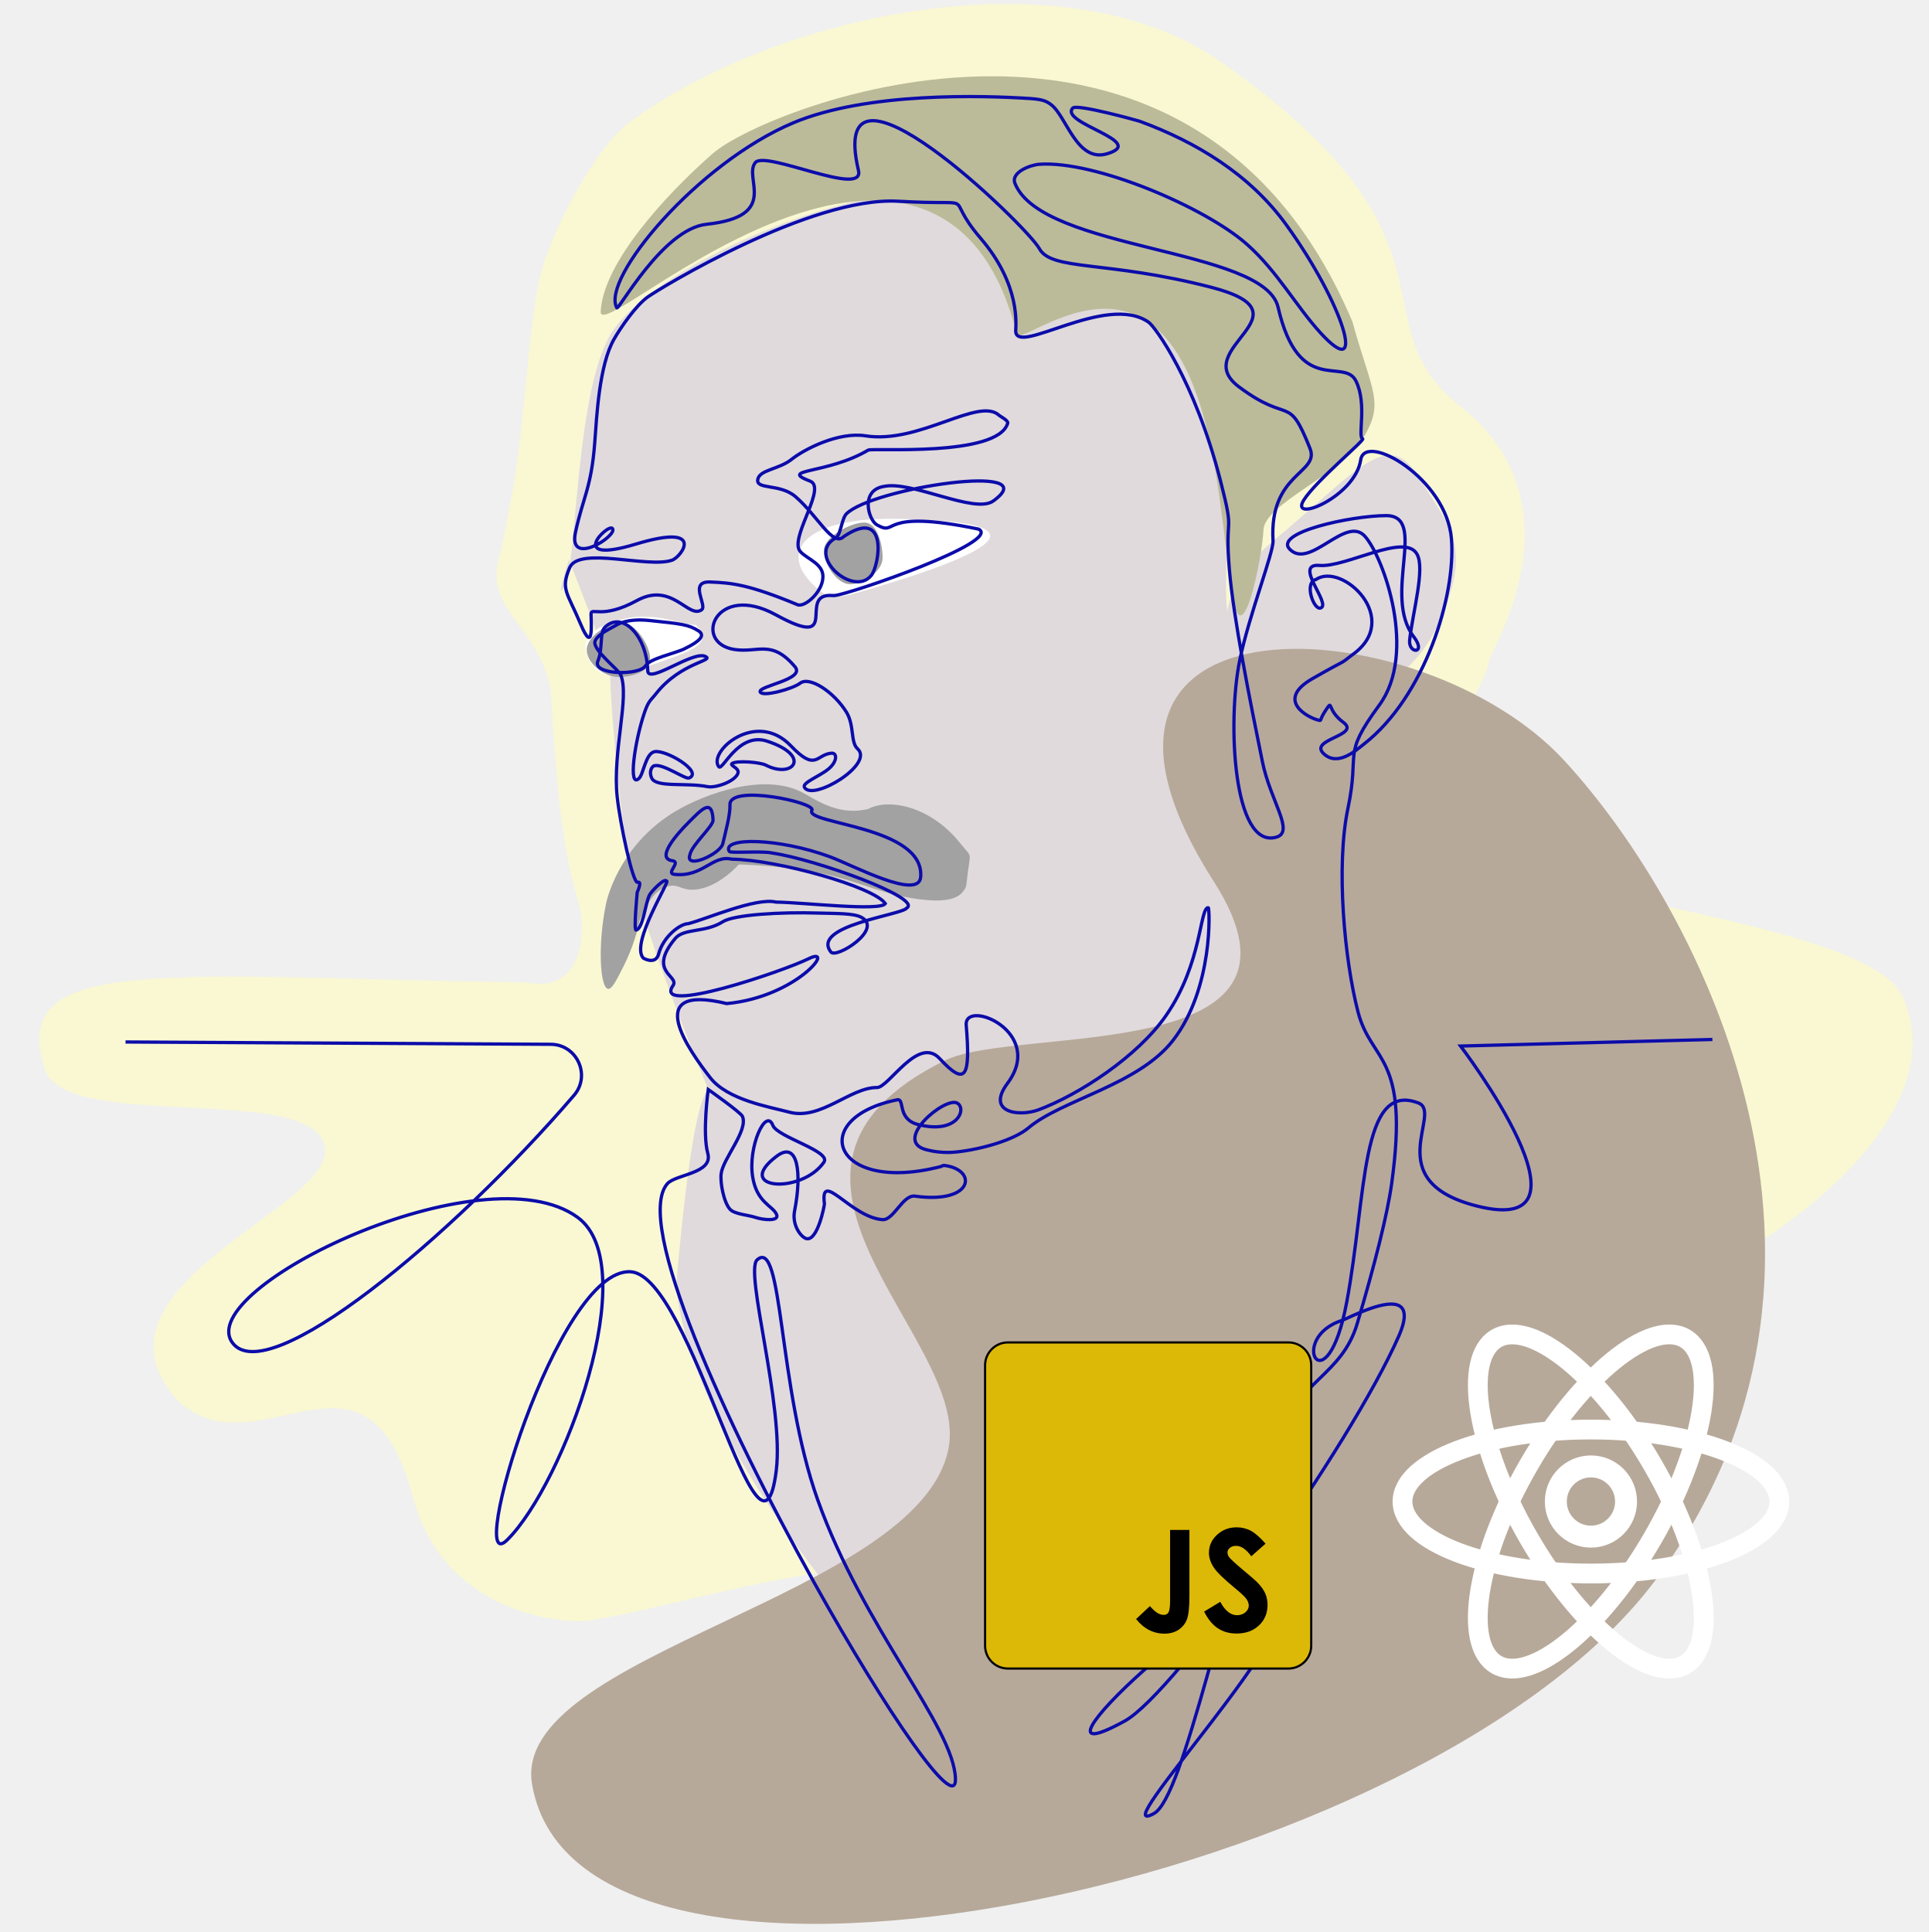
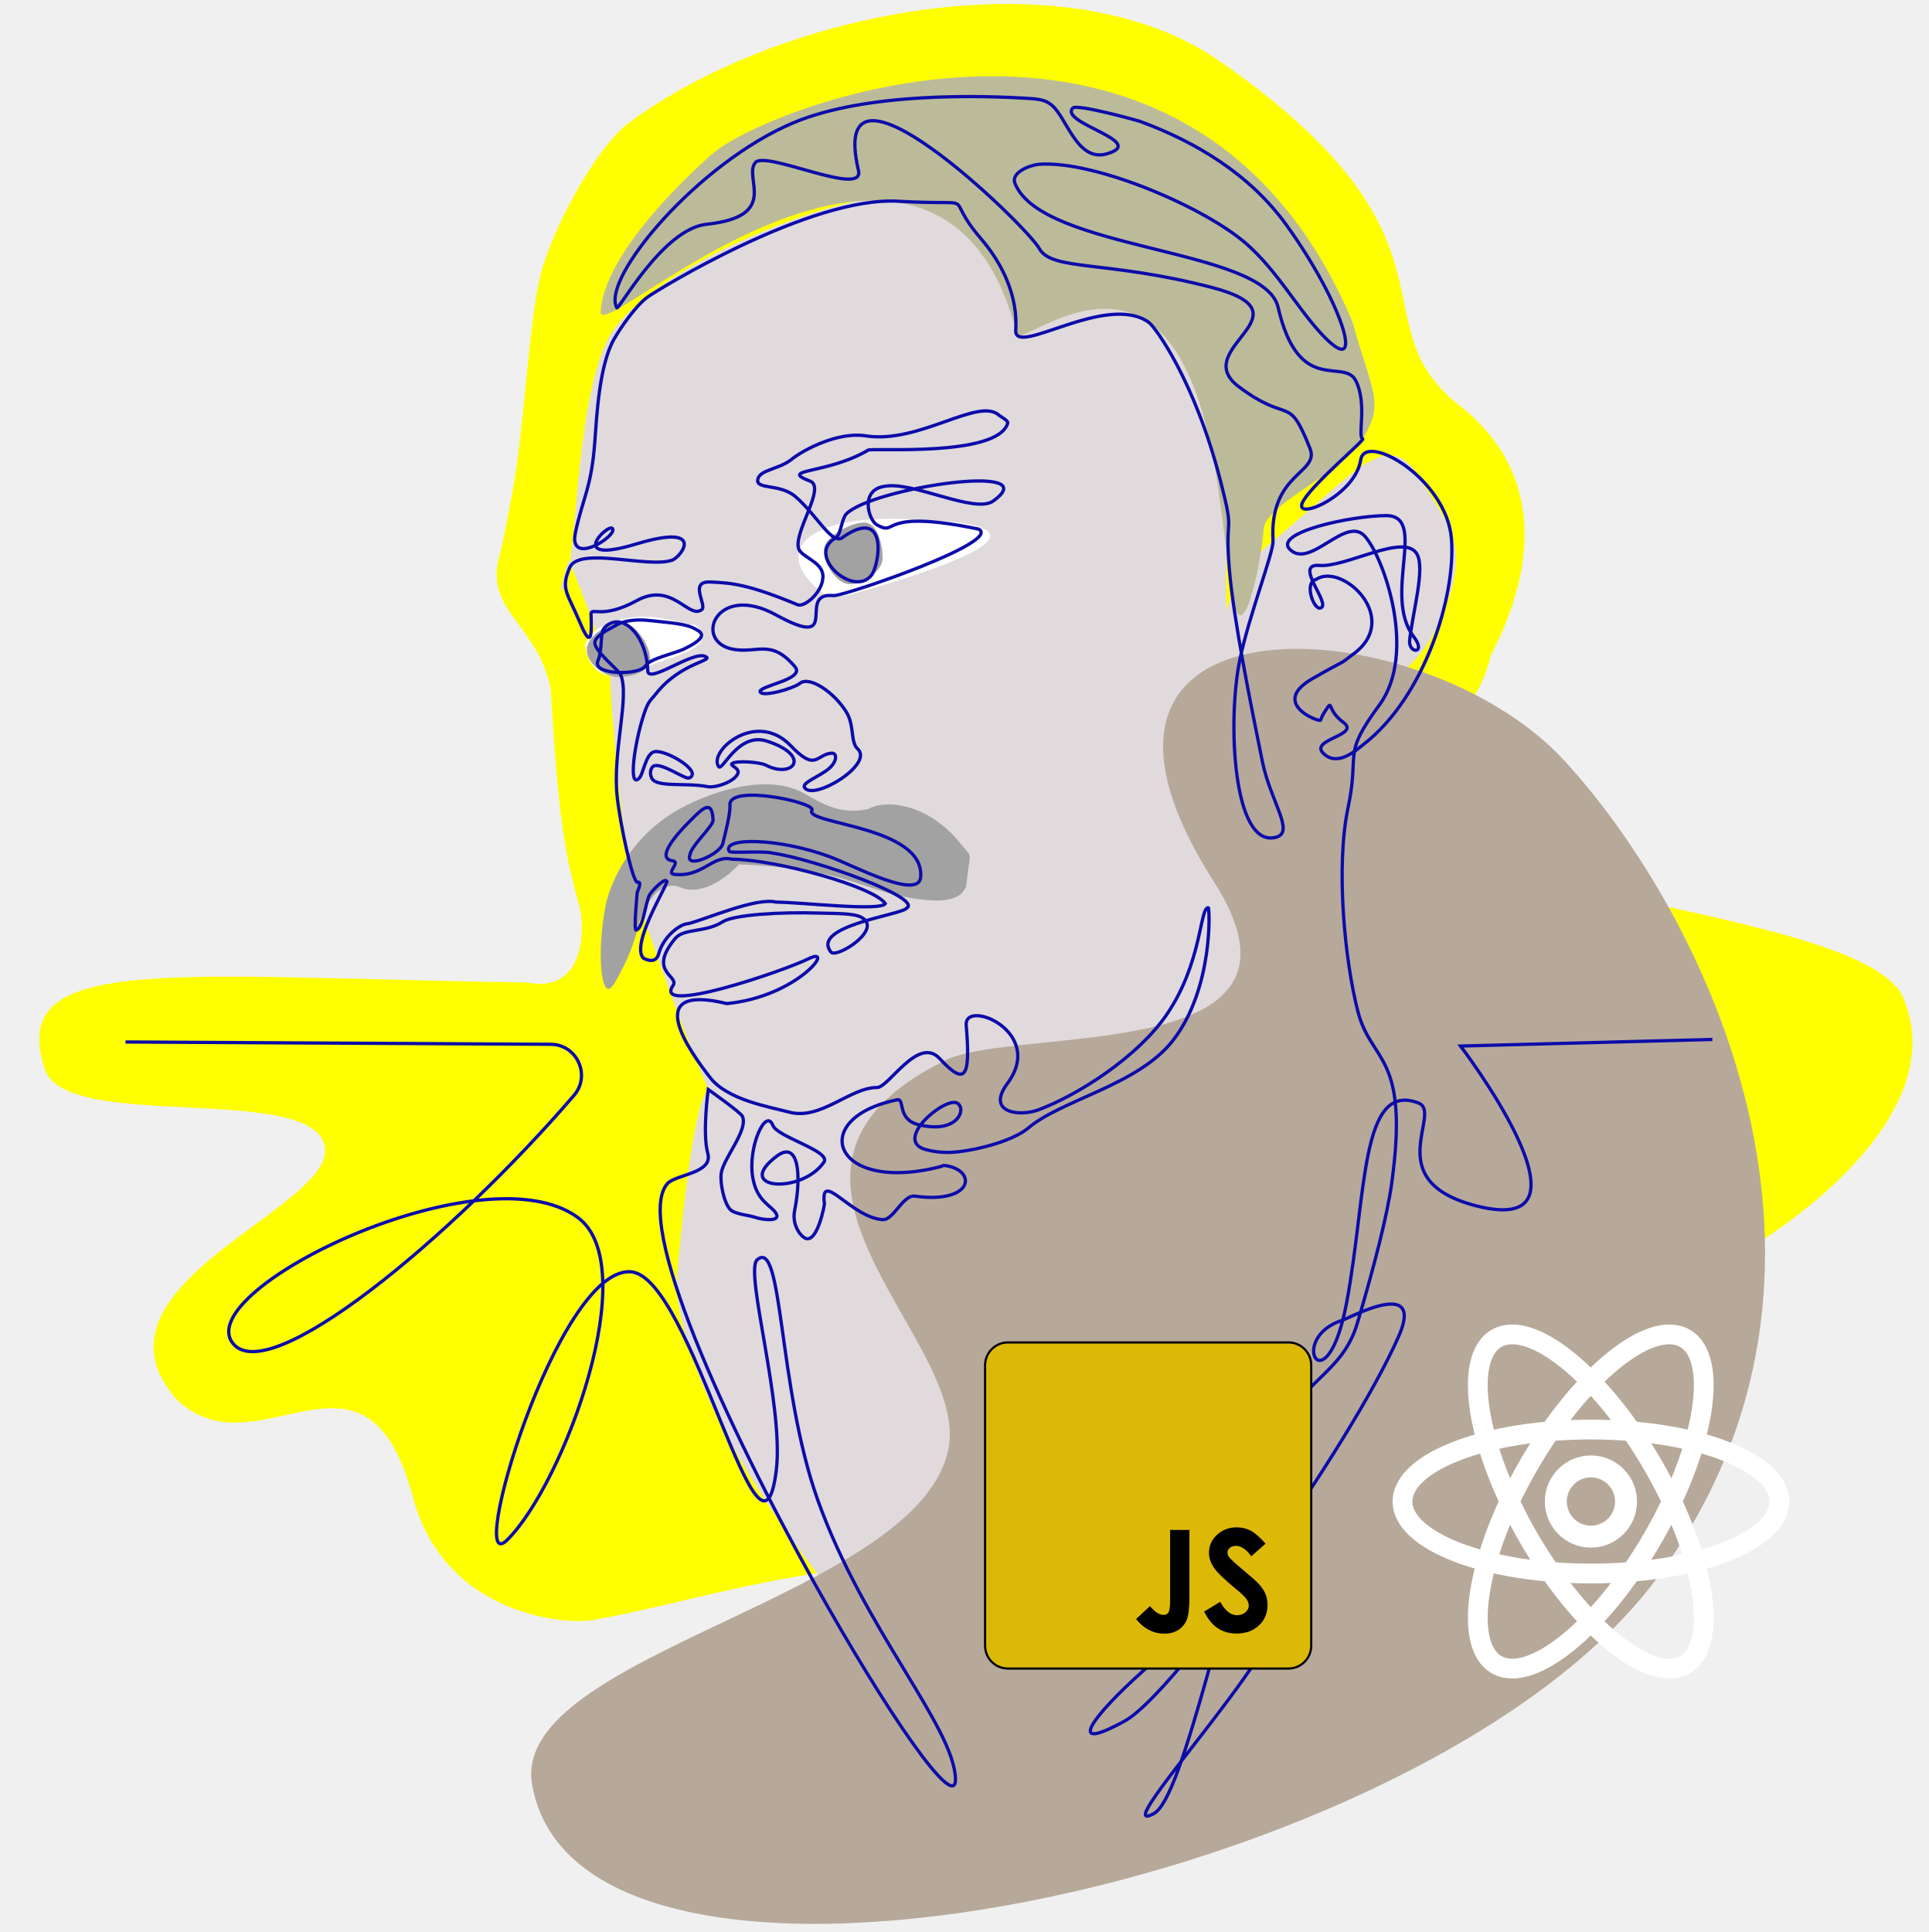
<svg xmlns="http://www.w3.org/2000/svg" version="1.1" id="Layer_1" x="0px" y="0px" viewBox="0 0 1757.6 1760.7" style="enable-background:new 0 0 1757.6 1760.7;" xml:space="preserve">
  <style type="text/css">
- 	.st0{fill:#F9F8D2;}
+ 	.st0{fill:#FFFF00;}
	.st1{fill:#FFFFFF;}
	.st2{opacity:0.18;fill:#54343F;enable-background:new    ;}
	.st3{fill:#A3A2A2;}
	.st4{fill:#B7A99A;}
	.st5{fill:#BCBB99;}
	.st6{fill:none;stroke:#0C0CAA;stroke-width:3;stroke-miterlimit:10;}
	.st7{fill:none;stroke:#FFFFFF;stroke-width:20;stroke-miterlimit:10;}
	.st8{fill:none;stroke:#FFFFFF;stroke-width:18;stroke-miterlimit:10;}
	.st9{fill:#DDB907;stroke:#020202;stroke-width:2;stroke-miterlimit:10;}
</style>
  <path class="st0" d="M492.6,250.5c-11,44.7-14.7,139.3-25.7,198.2c-3.7,19.6-8.7,47.4-11.6,57.3c-14.7,50.4,34,62,46.5,121.3  c8.1,140.5,16.5,161.3,26.7,200.7c4,15.4,6,77.8-48.1,67.4c-331.3-5.1-474.1-26.9-439.5,79.2c18.9,58,247.6,11,255.3,71.5  c7.1,55.7-226.7,126.2-134.8,229.8c73.5,69.4,171.9-73.1,214.8,88.3c28.9,108.5,139.1,116,161.7,112.5  c108.1-16.7,331.1-101,409.2-0.7c97.4,125.2,341.3-532.3,509.6-289c20.8,30.1,342.7-128.9,277.4-278.3  c-35.5-81.3-463.1-96.3-443.4-174.2c15.5-60.9,58.9-91.8,67.4-136.3c47.5-90.4,42.9-173.1-27.6-228.3  c-96.8-75.7,15.4-150.7-218.7-314c-143.2-99.8-405.3-43-538.3,55.7C541.8,135.1,502.2,211.5,492.6,250.5z" />
  <path id="faceCover" class="st1" d="M558.4,301.6c49.1-72.2,279.7-160.3,325.3-111.9c45.6,48.3-7.9,38.4,69.2,74.4  c88.4,16.6,169.8,52.2,169.4,122.6c4.8,61.4-13.5,148.6,0,191.3c13.5,42.7-38.9-21.2,37.8-84.9s104.4-104.6,132.7-58.5  c28.2,46.2,48.2,61.8,21.3,126.3c-26.9,64.5-54.4,43.1-71.4,117.5s-53.4,63.4-16.3,179.3s73.1,60,34.9,202.9  s-151.1,592.9-247.1,594.7s-51.8,18.2-112.3-43.2c-60.5-61.3-269.2-274.6-285.7-439.6c0,0,12.9-166.8,29.3-179.4  c0,0-62.6-150.1-73.1-213.1S556,629.3,556.1,617c0.1-12.2-37.7-107-37.7-107s-13.7,43.7-3.2,22.5S524.6,351.3,558.4,301.6z" />
  <path id="face" class="st2" d="M558.4,301.6c49.1-72.2,279.7-160.3,325.3-111.9c45.6,48.3-7.9,38.4,69.2,74.4  c88.4,16.6,169.8,52.2,169.4,122.6c4.8,61.4-13.5,148.6,0,191.3c13.5,42.7-38.9-21.2,37.8-84.9s104.4-104.6,132.7-58.5  c28.2,46.2,48.2,61.8,21.3,126.3c-26.9,64.5-54.4,43.1-71.4,117.5s-53.4,63.4-16.3,179.3s73.1,60,34.9,202.9  s-151.1,592.9-247.1,594.7s-51.8,18.2-112.3-43.2c-60.5-61.3-269.2-274.6-285.7-439.6c0,0,12.9-166.8,29.3-179.4  c0,0-62.6-150.1-73.1-213.1S556,629.3,556.1,617c0.1-12.2-37.7-107-37.7-107s-13.7,43.7-3.2,22.5S524.6,351.3,558.4,301.6z" />
  <path class="st3" d="M554.1,901.2c-7.4-1.1-9.5-40.7-1.8-77.8c2.4-11.4,16.5-56.3,63.5-84.2c27.5-16.3,80.7-35.1,115.2-17.1  c10.5,5.5,31.2,20.7,56.2,15.9c2.6-0.5,2.5,0,5.1-1.3c18.8-9.2,56.1-1.6,82.6,31.6c12.3,15.4,9.2,5,5.8,37.2c-0.4,3.9-2,5.6-3.1,7  c-7.2,9.7-25.8,8.4-34.6,7.6c-37.7-3.7-57.3-16.5-95.1-24.3c-34.9-7.2-74.6-8-74.6-8s-19.1,21.9-40.9,23  c-11.3,0.6-13.6-4.9-22.3-3.4c-13.7,2.4-22.3,18.6-27.4,32.3c-2.1,9.8-6.1,24.1-14.1,40.2C561.9,893.2,557.7,901.7,554.1,901.2z" />
  <path class="st4" d="M1425.6,693.2c127.3,138.5,291.4,464.7,84.4,745s-981.2,442.9-1025.1,188.1c-20.6-119.7,354.5-170.7,379.6-307  c18.6-100.6-208.2-251.8-3.5-352.8c66-32.6,353.4,6.4,245.4-162.7C932,531.2,1295.5,551.6,1425.6,693.2z" />
  <path class="st5" d="M547.4,284c2.1-44.1,58.8-106.1,102-144c49-43,435-196,583,153c18,65,29.8,73.8,9.4,106.9s-89.4,59.1-90.4,83.1  s-20,121-29,55.5s-12.5-112.5-26-160.3c-44.7-157.9-146.3-76.1-168.5-71.9C921,293,900.3,151.8,747.4,189  C644.3,214.1,546.5,303.9,547.4,284z" />
  <path class="st1" d="M753.3,542.8c3.9,1.7,16.3,0.6,22.7-1.2c62.9-17.7,211.1-62.8,61.8-67.9C728.2,466,701.3,506.8,753.3,542.8z" />
  <path class="st1" d="M533.4,586.8c7.5-15.8,17.4-16.8,30.2-21.2c29-10,55.3,3.4,70.7,4c22.6,22.9-24.3,27.7-69.4,47.4  C532.7,617.1,533.4,586.8,533.4,586.8z" />
  <path class="st3" d="M804.3,508.4c0,12.3-17.3,24-29.6,24s-23.9-18.6-23.9-30.9c0-12.3,24.4-25.3,36.7-25.3S804.3,496.1,804.3,508.4  z" />
  <path class="st3" d="M592.4,600.3c0,12.3-16.9,16.7-29.3,16.7s-28.4-12.5-28.4-24.8s19.5-24.8,31.9-24.8S592.4,588,592.4,600.3z" />
  <path class="st6" d="M114.4,949.6l387.4,2.1c24,0.1,36.9,28.3,21.3,46.5c-111.3,129.6-280,269.5-311.5,225.2  c-34.9-49.1,229.2-176.8,314.9-113.9c60.6,44.5-12.7,242.8-64.3,293.9c-38.6,38.2,45.3-248.2,112.4-244.4  c56.1,3.2,118.2,298.8,132.8,181.1c7.3-58.7-29.2-181.6-17.4-192c23.7-20.9,18.7,116.2,55.1,218.6c41.9,117.6,124.2,207,125.6,254.3  c1,32.4-62.9-60.5-128.7-178.6c-80.9-145.3-164.7-328.7-133.8-363.7c7.6-8.6,41.9-9.2,36.8-27.6c-5.1-18.4,0.4-58.2,0.4-58.2  s29.8,21,31.2,24.5c5.4,12.8-17.6,38.3-19.4,52.1c-1.1,8.3,2.4,26.5,8.2,32.7c4,4.3,16.9,5.2,22.5,7.1c7.2,2.5,22.9,4.2,19.7-2.7  c-3.7-8-17.9-10.6-21.7-34c-4.5-27.4,12-63.5,18.4-47c4.2,10.8,53.6,23.5,46.5,33.6c-20.6,29.6-83.3,24.8-42.9-5.6  c19.4-14.6,22.9,15.8,16.2,49.9c-2.6,13.3,6.1,24.2,10.8,25.3c10.3,2.4,16.5-30.6,16.4-31.7c-4.2-32.2,24.3,12.5,53,14.4  c10.2,0.6,18.4-23,29.6-21.4c53.9,7.4,57-24.4,26.5-28c-1.1-0.1-2.2,0.8-3.3,1.1c-98.6,25.3-122-44.3-39.5-60.9  c7.2-1.5-0.4,17.5,18.9,22.5c36.4,9.3,44.7-14.5,35.8-19.5c-11.1-6.2-59.6,34.5-28.1,42.5c5.1,1.3,15,3.4,27.8,2  c22.7-2.5,52.2-10.9,65.2-21.9c30.2-25.6,100.2-39.1,131.7-79.7c37.1-47.7,33.4-121,32.2-121c-7.9-0.2-5.6,50.7-38.3,98  c-26.1,37.8-79.7,72.5-116.4,86.2c-17.3,6.5-48.3,2.8-28.3-24.1c35.1-47.1-39.6-77.5-37.6-53c3.9,47-0.2,56.4-24.1,30.5  c-19.7-21.4-46.4,26.4-57.2,26.3c-24.2-0.2-51.3,30-79.7,22.5c-19.4-5.1-56.6-11.3-72.3-31.5c-18.9-24.2-63.5-86.6,15.1-67.5  c64.3-6.1,100.1-53.4,74.6-40.9c-23.3,11.5-142.3,51.9-123.6,24.5c6.2-9.1-23.7-12.1,2-42.9c8-9.6,27.4-5.1,43.4-15.3  c10-6.4,52.5-9,86.8-7.9c16.4,0.5,32,0,39.3,3.8c20.7,10.7-22.6,38.1-27.6,31.7c-18.7-24,65-33.8,69-40c15.1-9-83.1-44.5-122.5-50.2  c-8-2.1-38.2,0.3-39.1-1.4c-7.4-13.1,44.8-12.5,91.7,4.8c20.9,7.7,81.1,40.1,82.7,18.4c3.6-46.6-106.5-48.1-99.1-60.8  c4.1-7-75.4-24-74.7-5c0.4,8.9-4,24.5-6.5,35.4c-2.2,9.6-34.8,24.1-30,10.2c1.6-9,21.4-26,21.1-31.7c-0.9-20.6-10.8-9.3-22.5,2.4  c-9.9,9.9-30.2,32.6-14.6,34.7c8.4,1.1-6.3,11.5,1.7,12.4c26.2,2.9,34.7-18,52.5-13.8c41,0.4,129.5,25.1,139.9,40.5  c-4.7,7.1-73.7-1-99.7-1.4c-18.3-4.4-63.7,15.6-80,19.7c-6.8-0.1-22.5,11.2-26.9,27.6c-2.5,9.3-11.7,5.1-14,3.7  c-12.2-13.6,26.1-72.4,21.1-70.1c-1.3-3.5-13.9,9.4-15.5,12.8c-3.8,7.8-5.8,30.6-12.1,31.8c-2.4,0.5,1-34.4,1-34.4s4.9-10.5,0.4-9.1  c-4.4,1.4-16.1-53.7-18.7-78.3c-4.3-41.2,11.5-90.3,3.3-110.7c-1.9-4.8-26.5-23.3-23.4-30.9c2.3-5.5,9.3-9,19-14.3  c0.9-0.5,9.4-6.6,30.7-4.4c28.9,3,35.7,3.7,44.6,9.5c5.3,3.5,3.7,8.2-12.9,16.3c-8.8,4.3-31.5,8.8-35.4,15.4  c-5.5,9.2-48.6,8.5-43.5-4.1c4.8-11.8,1.4-26,6.4-30.9c15.5-15.3,38.2,7.1,39.1,39.6c0.3,12.5,40.6-18.1,52.2-13.2  c9.7,4.1-21.8,5.1-44.6,34c-5.1,6.5-6.8,6.2-10.7,17.6c-9,26.6-14.9,69.2-4.9,59.7c4.1-3.8,5.9-22.3,13.9-24.3  c10-2.5,45,18.2,31.8,23.9c-3.4,1.5-23.4-13.1-31.6-11.2c-2.9,0.7-5.1,6.2-2.4,11.5c4.4,8.6,31.7,3.8,50.8,7.6  c7.2,1.4,24.7-4.5,27.6-12c2-5.1-8.2-7.2-5.1-9.2c4.5-2.8,25.4-1.1,30.6,1.6c24.8,12.8,42.3-8.5,1-21.9  c-26.3-8.5-40.5,27.8-43.9,23.3c-10.2-13.4,33.7-52.4,65.6-19.1c23.1,24.2,23,8,37.1,6.8c5.3-0.4,5.5,7.5-2.6,14.3  s-24.5,12.6-22,16.9c7.6,12.9,63.9-21.1,48.4-35.2c-6.6-6-2.8-21.3-10.1-33.3c-11.3-18.4-33.6-33.1-42.2-26.5  c-7,5.3-34,12.7-36.4,8.1c-2.9-5.5,41.5-11.3,31.7-23c-21.3-25.3-33.6-12.5-55.2-15.8c-38.7-5.9-17.1-61.7,37.7-31.6  c61.6,33.8,18.4-19.9,51.3-17.6c0.8,0.1,1.6,0.1,2.4,0c13.2-1.1,153-49.1,131.1-60.5c-93.2-19.3-72.5,7.5-92.7-3.9  c-7.7-4.4-15.5-31.5,6.4-35c25.1-5.5,82.7,25.4,99.6,13.3c49.8-35.8-110-12-133.8,11.7c-3.1,3.1-4.4,11.9-6.7,17.6  c-0.8,2.1-1.8,3.7-3.1,4.4c-27.6,15.3,16,54.6,32.5,34.1c7.5-9.4,15.8-63-25.1-35.4c-9.9,10-23.8-19.1-44.1-36.5  c-14.2-12.1-36.4-5.9-34.2-15.8c1.9-8.7,19.3-8.9,30.8-18.1s42.7-25.3,67.4-21.4c49,7.7,103.4-36,121.8-18.6c1,0.9,8.4,4.6,7.7,7.1  c-9.1,31.1-123.5,22.3-127.1,24.5c-37.5,22.2-82.6,16.9-52.9,28.3c14.6,5.6-15.4,46.7-10.5,61.5c2.5,7.6,20.5,11.6,22,23.5  c1.8,14.4-16.1,30.4-23,27.6c-44.4-18.4-59.7-19.9-79.7-20.7c-19.9-0.8-2.3,21.4-7.7,25.3c-12.1,8.7-26.8-26-59-8.4  s-41.8,5.5-41.8,12.4s2.7,38.1-9.5,9s-18.4-31.4-10-51.3c8.4-19.9,71.3,0.8,93.4-6.9c8.5-3,31.6-34.2-32.9-14.7  c-64.5,19.5-25.6-19.1-21.5-14.2c5.4,6.5-40.6,35.7-33.7,3.6c6.9-32.1,14.5-40.6,17.6-82c1.8-23.9,4-70.4,17.6-94.2  c6.1-10.6,19.9-30.6,30.6-38.3c10.7-7.7,148.6-91.9,228.3-87.3s38.3-9.2,75.1,33.7s32,79.5,32,84.3c-0.3,24,82.5-35,121.2-7.7  c5.8,4.1,41.9,53,65.4,144.4c13.5,52.5,3.7,27.5,8.1,80.8c3.7,44.2,18.8,119.7,30.1,175.2c7.4,36.3,29.6,63.9,12.8,68.8  c-39.6,11.5-44.9-105.7-33.4-161.4c8.3-40.3,30.9-98.4,30.3-108.5c-3.7-62.5,42.8-61.3,33.7-84.3c-20.3-51-17.8-21-64.8-56.2  s69.4-66.3-25.6-90.8s-145.1-14.6-156.3-35.2c-11-20.3-194.6-198.1-164.8-71.2c6,25.2-84.8-18.6-94-7.1  c-11.2,13.9,23.1,49-44.5,56.2c-40,4.3-80.1,79-81.7,76.1c-14.7-26.4,73.5-131.9,160.9-168.6C790.1,83.7,895.7,87,938.8,89.8  c12.1,0.8,15.2,2.7,19.1,5.6c14,10.6,23.3,52.7,50.7,44.8c38.5-11.1-43.6-27.9-31-41.7c3.7-4.1,59.9,11.6,61,12  c51.9,19.1,100.4,48.5,133.6,94.4c52.7,72.9,74.1,145.4,31.2,98.5c-22.3-24.4-39.3-56.1-67-80.7c-37.8-33.6-138.1-76.5-189.2-73  c-7.7,0.5-26.5,7.1-22.2,17.6c25,61.3,227.2,58.5,239.7,112.7c18.9,82,60.2,45.2,71,67.3c10.4,21.2,1.2,50.8,6.1,52.6  c2.4,0.9-43,38.8-53.6,55.7c-13.9,22,46.8-2.6,51.8-36.5c3.9-25.9,78.4,17.1,82.7,72c4.1,52.2-24.4,144-80,187.2  c-7.4,5.8-24,20.9-36.8,8.2c-12.8-12.8,34.2-16.3,18.4-28.1c-15.8-11.7-9.2-21.4-15.8-11.7c-6.6,9.7-3.8,10.3-6.6,9.7  c-9.1-1.9-40.6-18-5.9-37.9s22.8-11.3,36-21.5c46.9-32.6-8.9-85.1-32.7-68.9c-11.2,2.6-2.2,28,4.1,26c10.5-3.3-25.5-40.9-1-38.8  c24.5,2,77.7-30.2,88.9-10.3c7.5,13.2-3.8,52.5-6.7,78.2c-1.4,13,16,13.1,3.6-3.1c-28.6-37.6,13.4-110.3-25.1-110.2  c-32.2,0.1-102.8,15.5-87.7,30.7c18.4,18.7,51-31.3,68.4-11.9s47.9,106.6,13.2,153.8c-34.7,47.2-17.4,40.9-28.6,94  s-3.1,138.9,9.2,185.9c12.3,47,47,37.8,30.6,156.3c-3.9,28.1-15.4,73.7-31.3,127.3c-14.1,47.7-53.5,51.5-72.4,105.1  c-49.4,139.8-85.8,326.8-112.9,341.6c-49,26.8,149.1-179.7,116.4-204.3c-32.7-24.5-255.3,181.8-143,120  c46.5-25.6,206.1-251.3,249.7-350.8c14.7-33.5-5.8-32-25.3-25.3c-12.1,4.1-23.8,10.2-26.3,11c-51.1,16.3-14.3,81.7,4.1-16.3  s12.3-202.2,65.4-181.8c22.8,8.8-36.7,71.2,53.3,93.9c119.1,30-14.9-145.8-14.9-145.8l229.5-6" />
  <circle class="st7" cx="1449.8" cy="1368.4" r="32" />
  <g>
    <ellipse class="st8" cx="1449.8" cy="1368.4" rx="171.7" ry="65.6" />
-     <ellipse transform="matrix(0.866 -0.5 0.5 0.866 -489.9674 908.2145)" class="st8" cx="1449.7" cy="1368.4" rx="65.6" ry="171.7" />
-     <ellipse transform="matrix(0.5 -0.866 0.866 0.5 -460.2267 1939.621)" class="st8" cx="1449.7" cy="1368.4" rx="171.7" ry="65.6" />
+     <ellipse transform="matrix(0.866 -0.5 0.5 0.866 -489.986 908.1917)" class="st8" cx="1449.7" cy="1368.4" rx="65.6" ry="171.7" />
+     <ellipse transform="matrix(0.5 -0.866 0.866 0.5 -460.231 1939.607)" class="st8" cx="1449.7" cy="1368.4" rx="171.7" ry="65.6" />
  </g>
  <path class="st9" d="M918.5,1223.4h255.6c11.5,0,20.8,9.3,20.8,20.8v255.6c0,11.5-9.3,20.8-20.8,20.8H918.5  c-11.5,0-20.8-9.3-20.8-20.8v-255.6C897.7,1232.8,907,1223.4,918.5,1223.4z" />
  <g>
    <path d="M1066.3,1394.3h17.6v61.1c0,9.7-0.8,16.6-2.3,20.5s-4.1,7-7.6,9.4c-3.5,2.3-7.8,3.5-12.8,3.5c-10.1,0-18.8-4.4-25.9-13.3   l12.6-11.8c2.8,3.2,5.2,5.3,7.1,6.4c2,1.1,3.9,1.6,5.7,1.6c1.9,0,3.3-0.8,4.2-2.4c0.9-1.6,1.4-5.1,1.4-10.5L1066.3,1394.3   L1066.3,1394.3z" />
    <path d="M1153.3,1406.8l-13,11.5c-4.6-6.3-9.2-9.5-13.9-9.5c-2.3,0-4.2,0.6-5.6,1.8c-1.5,1.2-2.2,2.6-2.2,4.2s0.5,3,1.6,4.4   c1.4,1.8,5.7,5.8,12.9,11.8c6.7,5.6,10.7,9.1,12.2,10.6c3.6,3.6,6.1,7,7.6,10.3s2.2,6.9,2.2,10.7c0,7.6-2.6,13.8-7.8,18.7   c-5.2,4.9-12,7.4-20.4,7.4c-6.6,0-12.3-1.6-17.1-4.8c-4.9-3.2-9-8.3-12.5-15.2l14.7-8.9c4.4,8.1,9.5,12.2,15.3,12.2   c3,0,5.5-0.9,7.6-2.6c2-1.8,3.1-3.8,3.1-6.1c0-2.1-0.8-4.2-2.3-6.3c-1.5-2.1-5-5.3-10.2-9.6c-10-8.2-16.5-14.5-19.4-18.9   s-4.4-8.9-4.4-13.3c0-6.4,2.4-11.9,7.3-16.4c4.9-4.6,10.9-6.9,18-6.9c4.6,0,9,1.1,13.1,3.2   C1143.9,1397.3,1148.4,1401.2,1153.3,1406.8z" />
  </g>
</svg>
